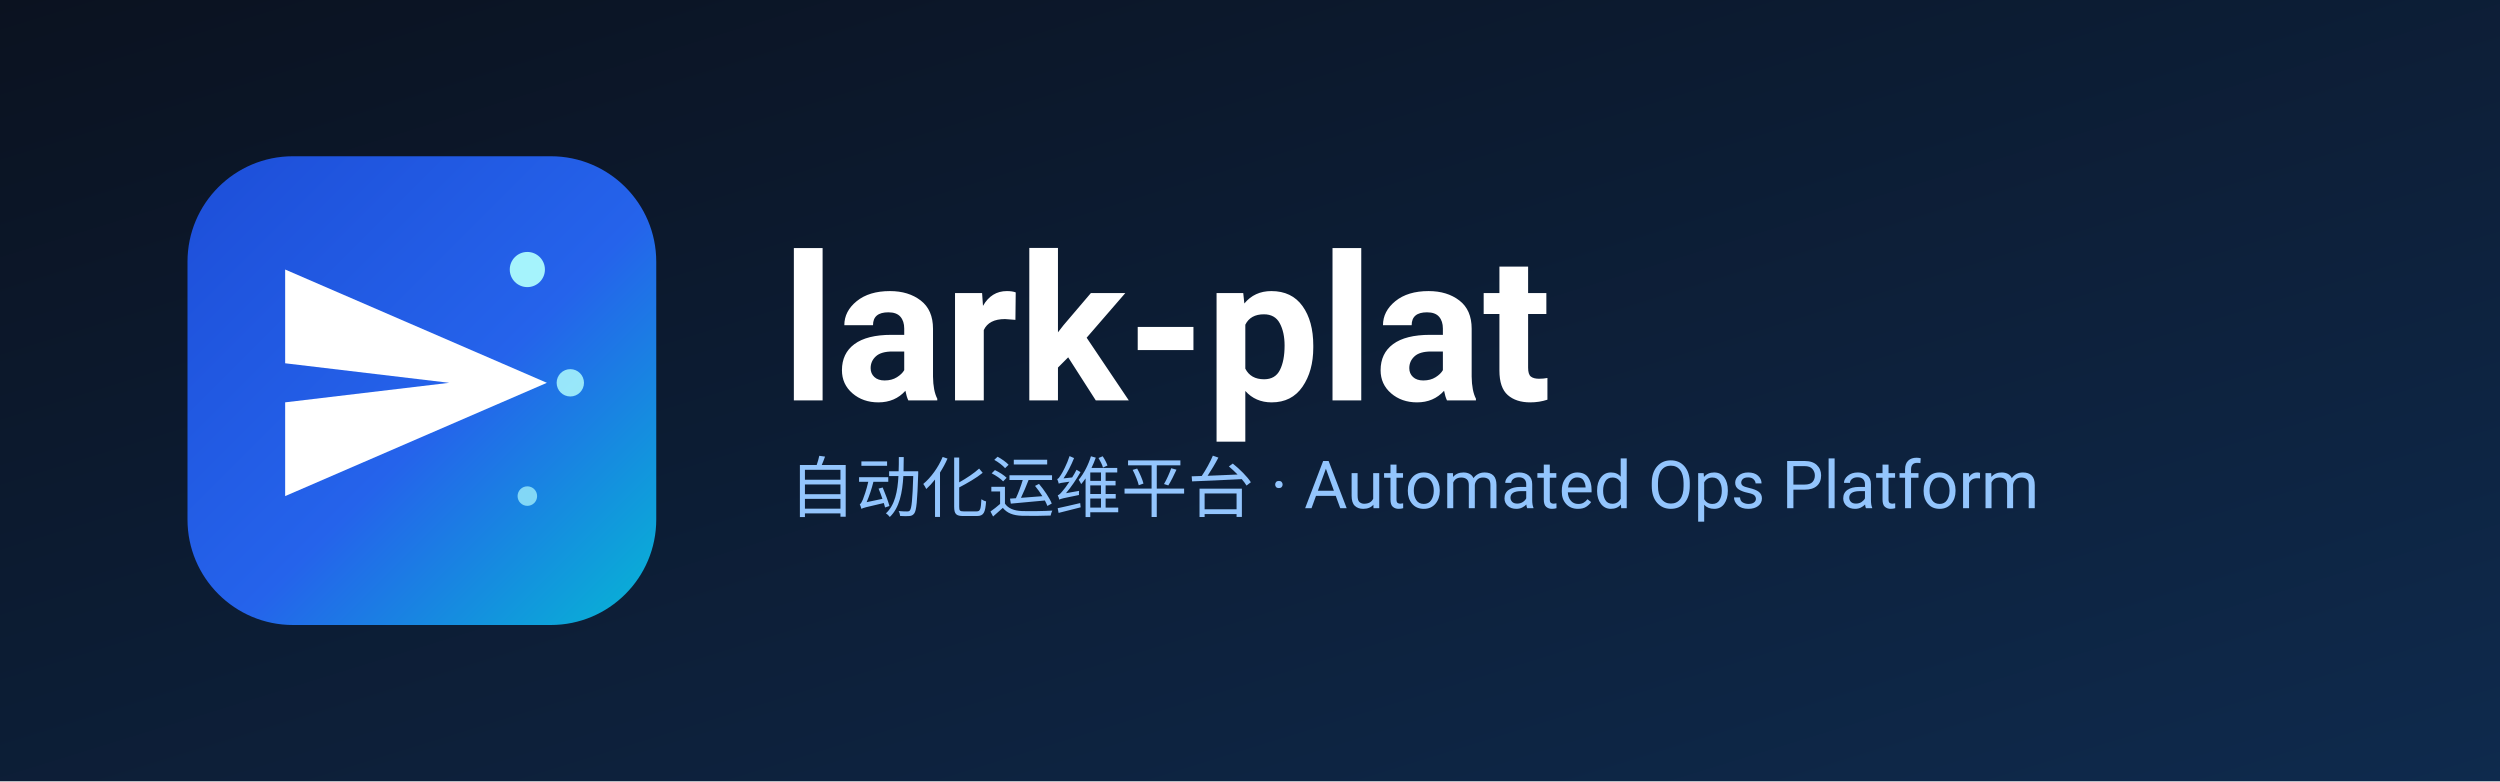
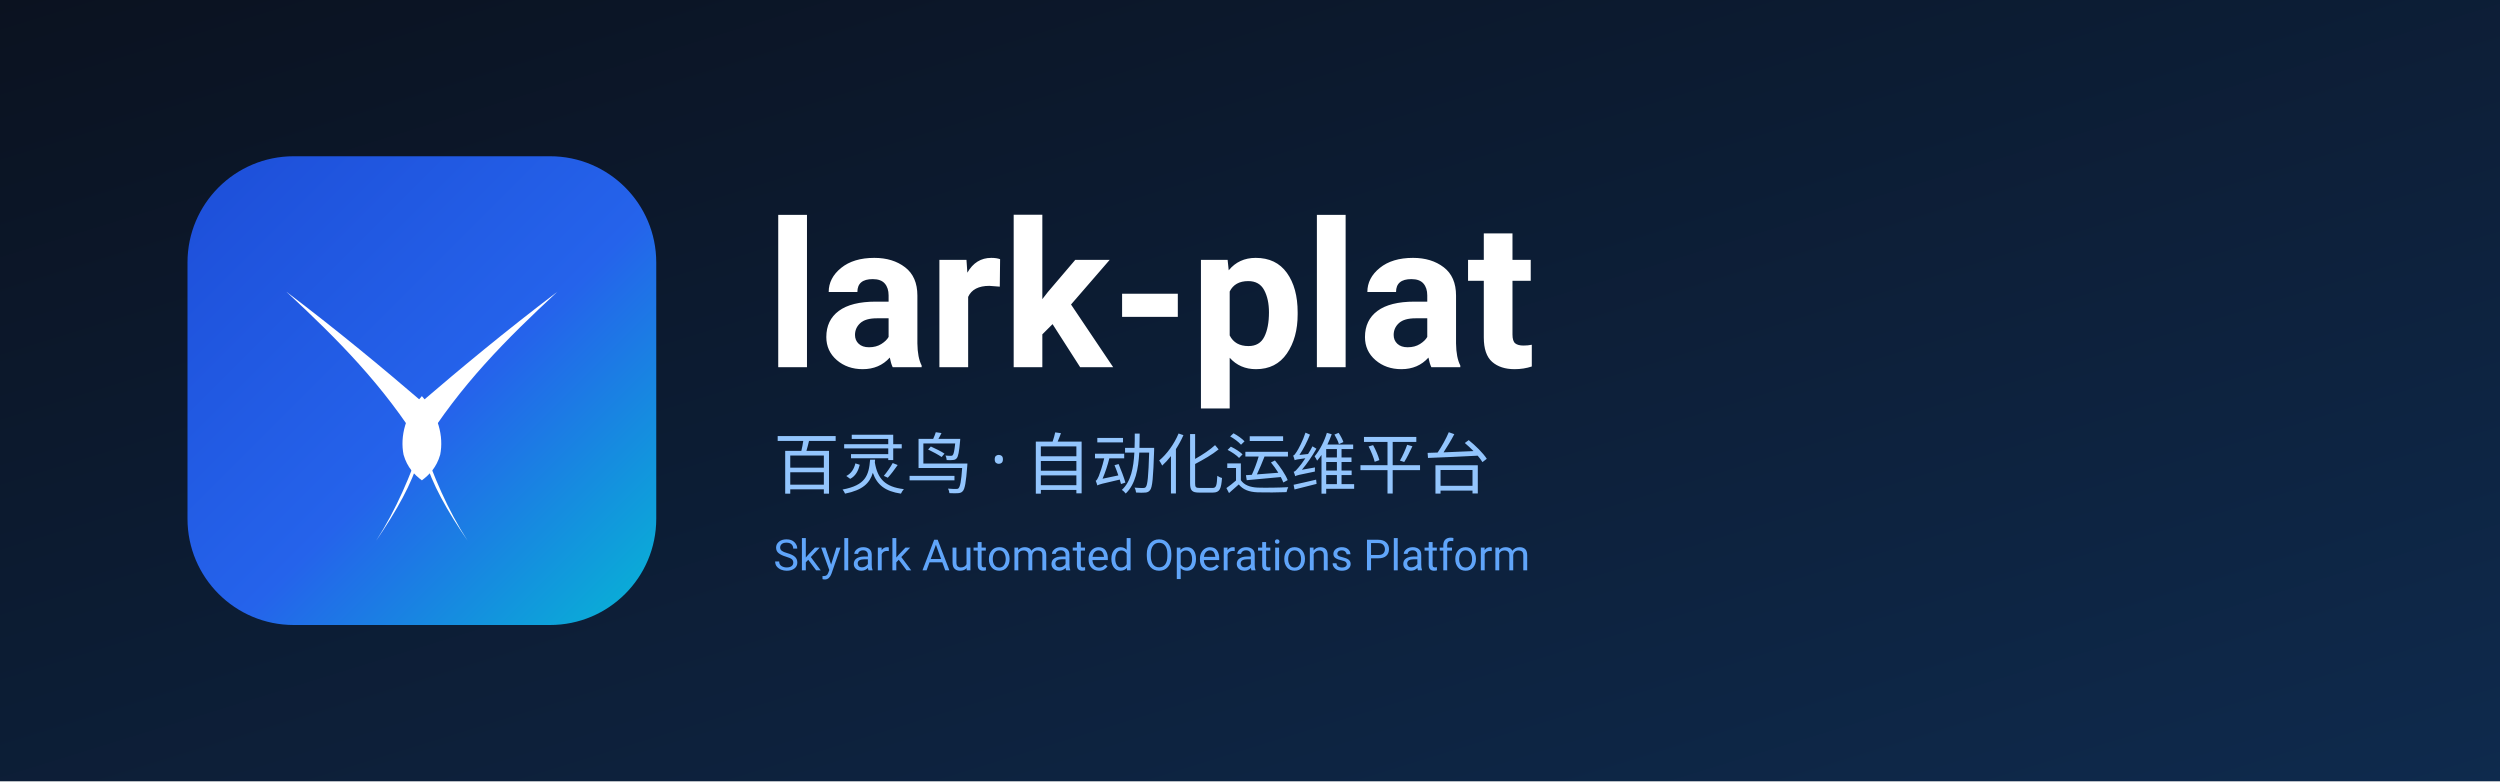
- <svg xmlns="http://www.w3.org/2000/svg" width="1280" height="400" viewBox="0 0 1280 400" role="img" aria-label="lark-plat 自动化运维平台">
+ <svg xmlns="http://www.w3.org/2000/svg" width="1280" height="400" viewBox="0 0 1280 400" role="img" aria-label="lark-plat 百灵鸟自动化运维平台">
  <defs>
    <linearGradient id="bg" x1="0" y1="0" x2="1" y2="1">
      <stop offset="0" stop-color="#0b1220" />
      <stop offset="1" stop-color="#0e2a4d" />
    </linearGradient>
    <linearGradient id="g" x1="0" y1="0" x2="1" y2="1">
      <stop offset="0" stop-color="#1d4ed8" />
      <stop offset="0.55" stop-color="#2563eb" />
      <stop offset="1" stop-color="#06b6d4" />
    </linearGradient>
  </defs>
  <rect width="1280" height="400" fill="url(#bg)" />
-   <g transform="translate(96,80)">
-     <rect width="240" height="240" rx="54" fill="url(#g)" />
-     <path d="M50 174 L184 116 L50 58 L50 106 L134 116 L50 126 Z" fill="#ffffff" />
-     <circle cx="174" cy="58" r="9" fill="#a5f3fc" />
-     <circle cx="196" cy="116" r="7" fill="#a5f3fc" opacity="0.9" />
-     <circle cx="174" cy="174" r="5" fill="#a5f3fc" opacity="0.75" />
+   <g transform="translate(96,80) scale(0.46875)">
+     <rect width="512" height="512" rx="116" fill="url(#g)" />
+     <g fill="#ffffff">
+       <path d="M256 268 C 214 232 166 192 108 148 C 164 200 214 250 256 318 Z" />
+       <path d="M256 268 C 298 232 346 192 404 148 C 348 200 298 250 256 318 Z" />
+       <path d="M256 262 C 274 282 280 306 276 326 C 272 340 264 348 256 354                C 248 348 240 340 236 326 C 232 306 238 282 256 262 Z" />
+       <path d="M256 312 C 244 348 228 386 206 420 C 228 388 246 356 252 332 Z" />
+       <path d="M256 312 C 268 348 284 386 306 420 C 284 388 266 356 260 332 Z" />
+     </g>
  </g>
-   <text x="400" y="205" font-family="Segoe UI, Roboto, Arial, sans-serif" font-size="104" font-weight="700" fill="#ffffff">lark-plat</text>
-   <text x="404" y="262" font-family="Segoe UI, Roboto, Arial, sans-serif" font-size="34" fill="#93c5fd">自动化运维平台 · Automated Ops Platform</text>
+   <text x="392" y="188" font-family="Segoe UI, Roboto, Arial, sans-serif" font-size="104" font-weight="700" fill="#ffffff">lark-plat</text>
+   <text x="396" y="250" font-family="Microsoft YaHei, PingFang SC, Noto Sans SC, Segoe UI, sans-serif" font-size="34" fill="#93c5fd">百灵鸟 · 自动化运维平台</text>
+   <text x="396" y="292" font-family="Segoe UI, Roboto, Arial, sans-serif" font-size="22" fill="#60a5fa">Skylark Automated Operations Platform</text>
</svg>
